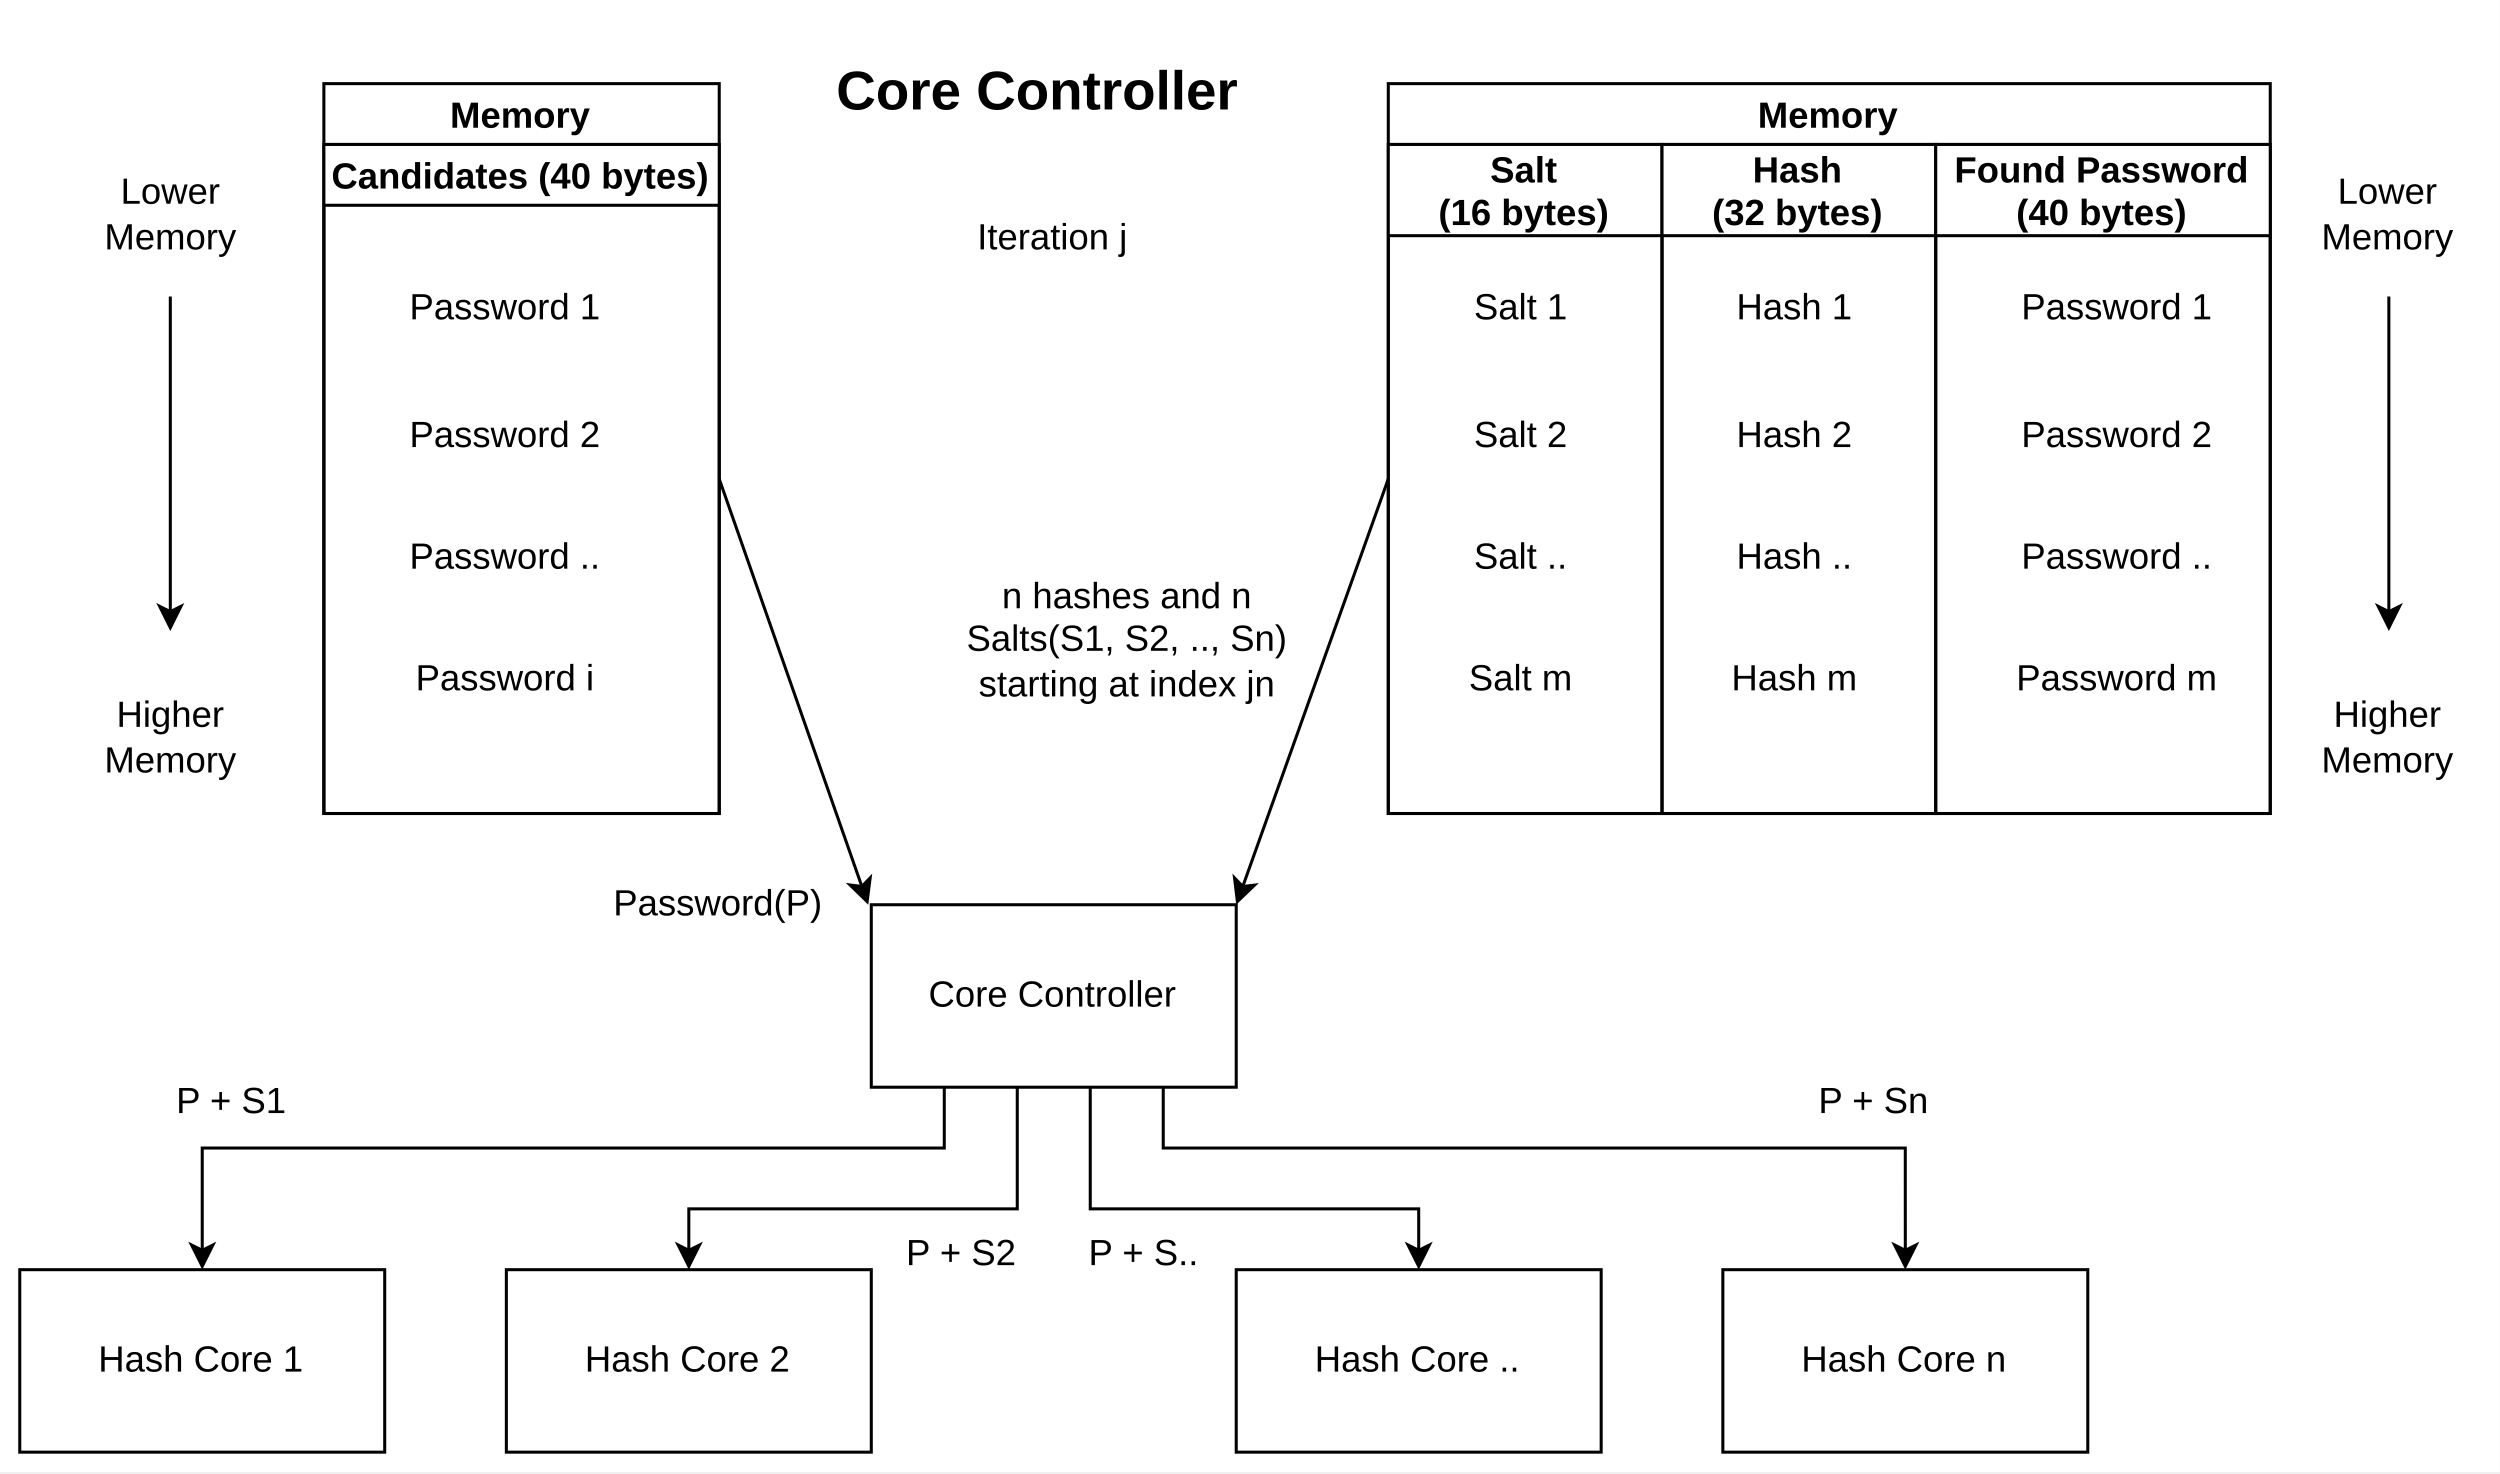
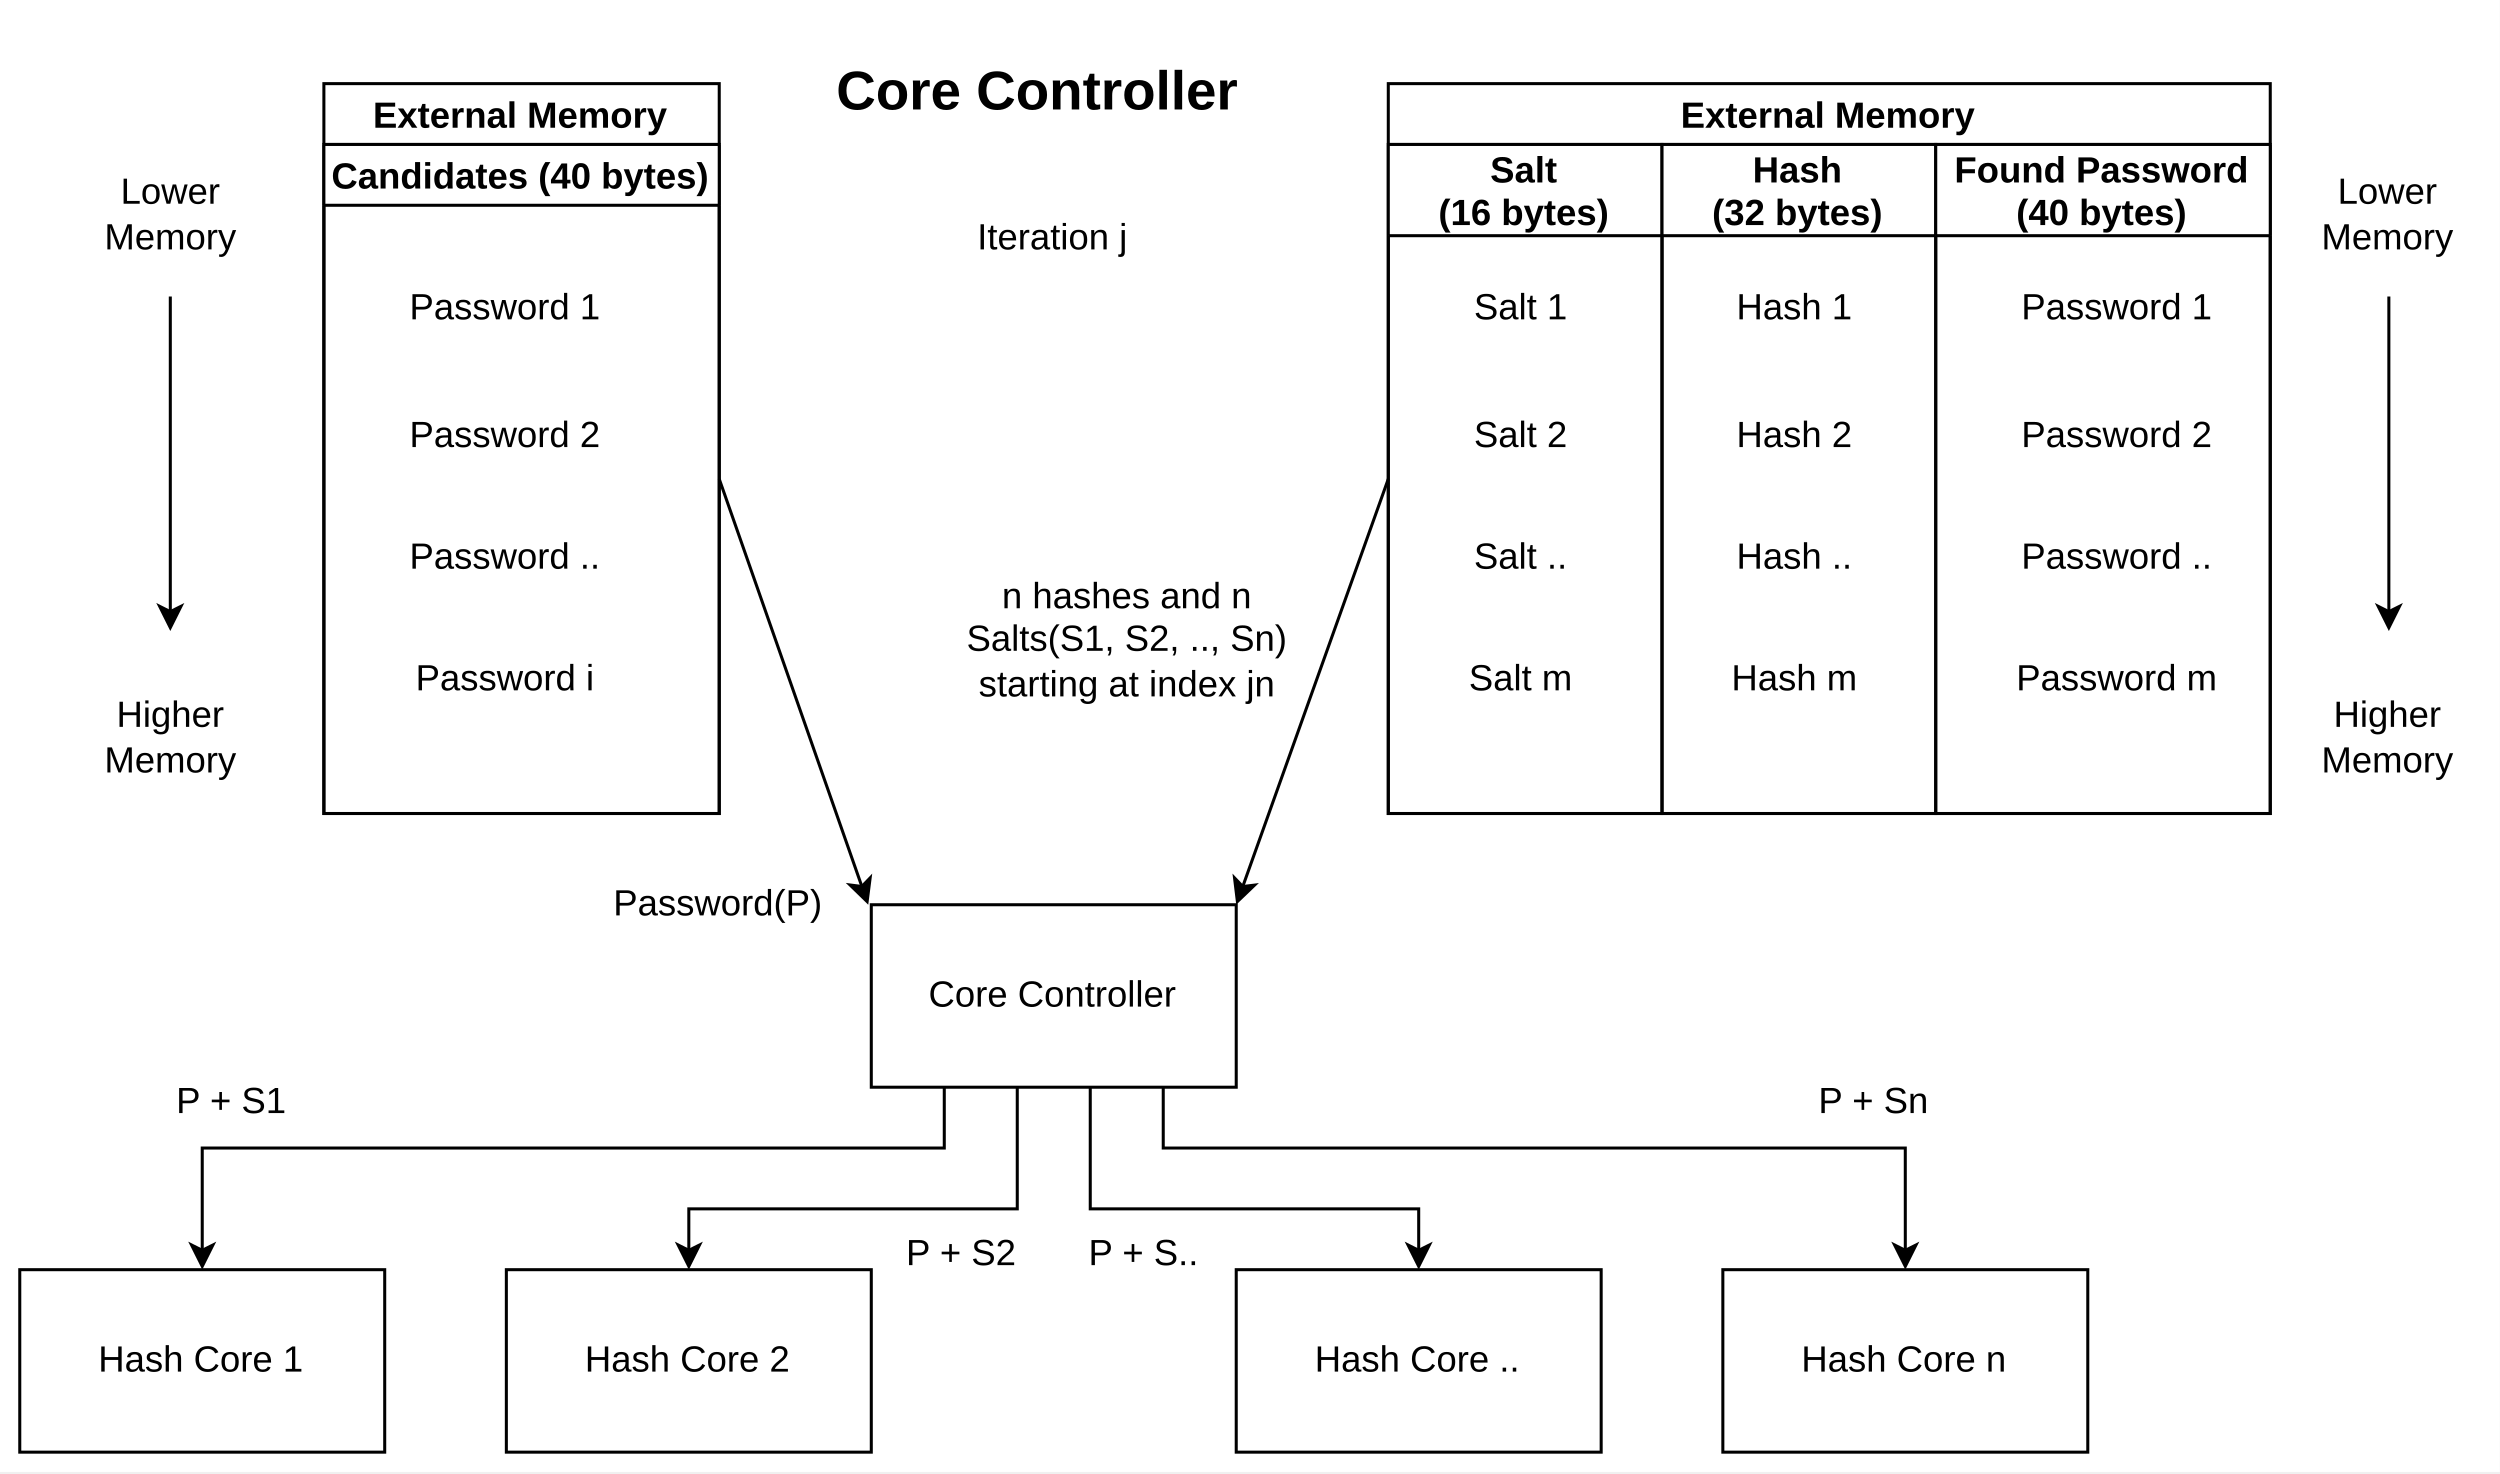
<svg xmlns="http://www.w3.org/2000/svg" version="1.1" id="svg2" width="782.72" height="461.44" viewBox="0 0 782.72 461.44">
  <defs id="defs6">
    <clipPath clipPathUnits="userSpaceOnUse" id="clipPath16">
      <path d="M 0,0 H 2445.833 V 1440.126 H 0 Z" clip-rule="evenodd" id="path14" />
    </clipPath>
    <clipPath clipPathUnits="userSpaceOnUse" id="clipPath28">
      <path d="M 0,0 H 2445.833 V 1440.126 H 0 Z" clip-rule="evenodd" id="path26" />
    </clipPath>
  </defs>
  <g id="g8" transform="matrix(0.32,0,0,0.32,0,1.4869333e-5)">
    <g id="g10">
      <g id="g12" clip-path="url(#clipPath16)">
        <g id="g18" transform="scale(2.975466)">
          <path d="M 0,0 H 822 V 485 H 0 Z" style="fill:#ffffff;fill-opacity:1;fill-rule:nonzero;stroke:none" id="path20" />
        </g>
      </g>
    </g>
    <g id="g22">
      <g id="g24" clip-path="url(#clipPath28)">
        <g id="g30" transform="matrix(2.975466,0,0,2.975466,1.487733,1.487733)">
          <path d="m 358,357 v 40 h 108 v 13.64" style="fill:none;stroke:#000000;stroke-width:1;stroke-linecap:butt;stroke-linejoin:miter;stroke-miterlimit:10;stroke-dasharray:none;stroke-opacity:1" id="path32" />
          <path d="m 466,415.89 -3.5,-7 3.5,1.75 3.5,-1.75 z" style="fill:#000000;fill-opacity:1;fill-rule:nonzero;stroke:none" id="path34" />
          <path d="m 466,415.89 -3.5,-7 3.5,1.75 3.5,-1.75 z" style="fill:none;stroke:#000000;stroke-width:1;stroke-linecap:butt;stroke-linejoin:miter;stroke-miterlimit:10;stroke-dasharray:none;stroke-opacity:1" id="path36" />
          <path d="m 310,357 v 20 H 66 v 33.64" style="fill:none;stroke:#000000;stroke-width:1;stroke-linecap:butt;stroke-linejoin:miter;stroke-miterlimit:10;stroke-dasharray:none;stroke-opacity:1" id="path38" />
          <path d="m 66,415.89 -3.5,-7 3.5,1.75 3.5,-1.75 z" style="fill:#000000;fill-opacity:1;fill-rule:nonzero;stroke:none" id="path40" />
          <path d="m 66,415.89 -3.5,-7 3.5,1.75 3.5,-1.75 z" style="fill:none;stroke:#000000;stroke-width:1;stroke-linecap:butt;stroke-linejoin:miter;stroke-miterlimit:10;stroke-dasharray:none;stroke-opacity:1" id="path42" />
          <path d="m 382,357 v 20 h 244 l 0.01,33.64" style="fill:none;stroke:#000000;stroke-width:1;stroke-linecap:butt;stroke-linejoin:miter;stroke-miterlimit:10;stroke-dasharray:none;stroke-opacity:1" id="path44" />
          <path d="m 626.01,415.89 -3.51,-7 3.51,1.75 3.5,-1.75 z" style="fill:#000000;fill-opacity:1;fill-rule:nonzero;stroke:none" id="path46" />
          <path d="m 626.01,415.89 -3.51,-7 3.51,1.75 3.5,-1.75 z" style="fill:none;stroke:#000000;stroke-width:1;stroke-linecap:butt;stroke-linejoin:miter;stroke-miterlimit:10;stroke-dasharray:none;stroke-opacity:1" id="path48" />
          <path d="m 286,297 h 120 v 60 H 286 Z" style="fill:#ffffff;fill-opacity:1;fill-rule:nonzero;stroke:none" id="path50" />
          <path d="m 286,297 h 120 v 60 H 286 Z" style="fill:none;stroke:#000000;stroke-width:1;stroke-linecap:butt;stroke-linejoin:miter;stroke-miterlimit:10;stroke-dasharray:none;stroke-opacity:1" id="path52" />
        </g>
        <g id="g54" transform="scale(2.975496)">
          <text xml:space="preserve" transform="translate(305.3125,331)" style="font-variant:normal;font-weight:normal;font-size:12px;font-family:'Liberation Sans';-inkscape-font-specification:LiberationSans;writing-mode:lr-tb;fill:#000000;fill-opacity:1;fill-rule:nonzero;stroke:none" id="text58">
            <tspan x="0 8.666 15.34 19.336 26.01 29.344 38.01 44.684 51.357 54.691 58.688 65.361 68.027 70.693 77.367" y="0" id="tspan56">Core Controller</tspan>
          </text>
        </g>
        <g id="g60" transform="matrix(2.975466,0,0,2.975466,1.487733,1.487733)">
          <path d="m 6,417 h 120 v 60 H 6 Z" style="fill:#ffffff;fill-opacity:1;fill-rule:nonzero;stroke:none" id="path62" />
          <path d="m 6,417 h 120 v 60 H 6 Z" style="fill:none;stroke:#000000;stroke-width:1;stroke-linecap:butt;stroke-linejoin:miter;stroke-miterlimit:10;stroke-dasharray:none;stroke-opacity:1" id="path64" />
        </g>
        <g id="g66" transform="scale(2.975496)">
          <text xml:space="preserve" transform="translate(32.3125,451)" style="font-variant:normal;font-weight:normal;font-size:12px;font-family:'Liberation Sans';-inkscape-font-specification:LiberationSans;writing-mode:lr-tb;fill:#000000;fill-opacity:1;fill-rule:nonzero;stroke:none" id="text70">
            <tspan x="0 8.666 15.34 21.34 28.014 31.348 40.014 46.688 50.684 57.357 60.691" y="0" id="tspan68">Hash Core 1</tspan>
          </text>
        </g>
        <g id="g72" transform="matrix(2.975466,0,0,2.975466,1.487733,1.487733)">
          <path d="m 166,417 h 120 v 60 H 166 Z" style="fill:#ffffff;fill-opacity:1;fill-rule:nonzero;stroke:none" id="path74" />
          <path d="m 166,417 h 120 v 60 H 166 Z" style="fill:none;stroke:#000000;stroke-width:1;stroke-linecap:butt;stroke-linejoin:miter;stroke-miterlimit:10;stroke-dasharray:none;stroke-opacity:1" id="path76" />
        </g>
        <g id="g78" transform="scale(2.975496)">
          <text xml:space="preserve" transform="translate(192.3125,451)" style="font-variant:normal;font-weight:normal;font-size:12px;font-family:'Liberation Sans';-inkscape-font-specification:LiberationSans;writing-mode:lr-tb;fill:#000000;fill-opacity:1;fill-rule:nonzero;stroke:none" id="text82">
            <tspan x="0 8.666 15.34 21.34 28.014 31.348 40.014 46.688 50.684 57.357 60.691" y="0" id="tspan80">Hash Core 2</tspan>
          </text>
        </g>
        <g id="g84" transform="matrix(2.975466,0,0,2.975466,1.487733,1.487733)">
          <path d="m 406,417 h 120 v 60 H 406 Z" style="fill:#ffffff;fill-opacity:1;fill-rule:nonzero;stroke:none" id="path86" />
          <path d="m 406,417 h 120 v 60 H 406 Z" style="fill:none;stroke:#000000;stroke-width:1;stroke-linecap:butt;stroke-linejoin:miter;stroke-miterlimit:10;stroke-dasharray:none;stroke-opacity:1" id="path88" />
        </g>
        <g id="g90" transform="scale(2.975496)">
          <text xml:space="preserve" transform="translate(432.3125,451)" style="font-variant:normal;font-weight:normal;font-size:12px;font-family:'Liberation Sans';-inkscape-font-specification:LiberationSans;writing-mode:lr-tb;fill:#000000;fill-opacity:1;fill-rule:nonzero;stroke:none" id="text94">
            <tspan x="0 8.666 15.34 21.34 28.014 31.348 40.014 46.688 50.684 57.357 60.691 64.025" y="0" id="tspan92">Hash Core ..</tspan>
          </text>
        </g>
        <g id="g96" transform="matrix(2.975466,0,0,2.975466,1.487733,1.487733)">
          <path d="m 566.01,417 h 120 v 60 h -120 z" style="fill:#ffffff;fill-opacity:1;fill-rule:nonzero;stroke:none" id="path98" />
          <path d="m 566.01,417 h 120 v 60 h -120 z" style="fill:none;stroke:#000000;stroke-width:1;stroke-linecap:butt;stroke-linejoin:miter;stroke-miterlimit:10;stroke-dasharray:none;stroke-opacity:1" id="path100" />
        </g>
        <g id="g102" transform="scale(2.975496)">
          <text xml:space="preserve" transform="translate(592.3125,451)" style="font-variant:normal;font-weight:normal;font-size:12px;font-family:'Liberation Sans';-inkscape-font-specification:LiberationSans;writing-mode:lr-tb;fill:#000000;fill-opacity:1;fill-rule:nonzero;stroke:none" id="text106">
            <tspan x="0 8.666 15.34 21.34 28.014 31.348 40.014 46.688 50.684 57.357 60.691" y="0" id="tspan104">Hash Core n</tspan>
          </text>
        </g>
        <g id="g108" transform="matrix(2.975466,0,0,2.975466,1.487733,1.487733)">
          <path d="m 236,157 46.9,133.99" style="fill:none;stroke:#000000;stroke-width:1;stroke-linecap:butt;stroke-linejoin:miter;stroke-miterlimit:10;stroke-dasharray:none;stroke-opacity:1" id="path110" />
          <path d="m 284.63,295.95 -5.61,-5.45 3.88,0.49 2.72,-2.81 z" style="fill:#000000;fill-opacity:1;fill-rule:nonzero;stroke:none" id="path112" />
          <path d="m 284.63,295.95 -5.61,-5.45 3.88,0.49 2.72,-2.81 z" style="fill:none;stroke:#000000;stroke-width:1;stroke-linecap:butt;stroke-linejoin:miter;stroke-miterlimit:10;stroke-dasharray:none;stroke-opacity:1" id="path114" />
        </g>
        <g id="g116" transform="scale(2.975496)">
          <text xml:space="preserve" transform="translate(201.6562,301)" style="font-variant:normal;font-weight:normal;font-size:12px;font-family:'Liberation Sans';-inkscape-font-specification:LiberationSans;writing-mode:lr-tb;fill:#000000;fill-opacity:1;fill-rule:nonzero;stroke:none" id="text120">
            <tspan x="0 8.004 14.678 20.678 26.678 35.344 42.018 46.014 52.688 56.684 64.688" y="0" id="tspan118">Password(P)</tspan>
          </text>
        </g>
        <g id="g122" transform="matrix(2.975466,0,0,2.975466,1.487733,1.487733)">
          <path d="M 456,47 V 27 h 290.01 v 20" style="fill:#ffffff;fill-opacity:1;fill-rule:nonzero;stroke:none" id="path124" />
          <path d="M 456,47 V 27 h 290.01 v 20" style="fill:none;stroke:#000000;stroke-width:1;stroke-linecap:butt;stroke-linejoin:miter;stroke-miterlimit:10;stroke-dasharray:none;stroke-opacity:1" id="path126" />
          <path d="M 456,47 V 267 H 746.01 V 47" style="fill:none;stroke:#000000;stroke-width:1;stroke-linecap:butt;stroke-linejoin:miter;stroke-miterlimit:10;stroke-dasharray:none;stroke-opacity:1" id="path128" />
          <path d="M 456,47 H 746.01" style="fill:none;stroke:#000000;stroke-width:1;stroke-linecap:butt;stroke-linejoin:miter;stroke-miterlimit:10;stroke-dasharray:none;stroke-opacity:1" id="path130" />
        </g>
        <g id="g132" transform="scale(2.975466)">
-           <text xml:space="preserve" transform="translate(578,42)" style="font-variant:normal;font-weight:bold;font-size:12px;font-family:'Liberation Sans';-inkscape-font-specification:LiberationSans-Bold;writing-mode:lr-tb;fill:#000000;fill-opacity:1;fill-rule:nonzero;stroke:none" id="text136">
-             <tspan x="0 9.996 16.67 27.34 34.67 39.34" y="0" id="tspan134">Memory</tspan>
+           <text xml:space="preserve" transform="translate(552.6562,42)" style="font-variant:normal;font-weight:bold;font-size:12px;font-family:'Liberation Sans';-inkscape-font-specification:LiberationSans-Bold;writing-mode:lr-tb;fill:#000000;fill-opacity:1;fill-rule:nonzero;stroke:none" id="text136">
+             <tspan x="0 8.004 14.678 18.674 25.348 30.018 37.348 44.021 47.355 50.689 60.686 67.359 78.029 85.359 90.029" y="0" id="tspan134">External Memory</tspan>
          </text>
        </g>
        <g id="g138" transform="matrix(2.975466,0,0,2.975466,1.487733,1.487733)">
          <path d="M 456,77 V 47 h 90.01 v 30" style="fill:#ffffff;fill-opacity:1;fill-rule:nonzero;stroke:none" id="path140" />
          <path d="M 456,77 V 47 h 90.01 v 30" style="fill:none;stroke:#000000;stroke-width:1;stroke-linecap:butt;stroke-linejoin:miter;stroke-miterlimit:10;stroke-dasharray:none;stroke-opacity:1" id="path142" />
          <path d="m 456,77 v 190 h 90.01 V 77" style="fill:none;stroke:#000000;stroke-width:1;stroke-linecap:butt;stroke-linejoin:miter;stroke-miterlimit:10;stroke-dasharray:none;stroke-opacity:1" id="path144" />
          <path d="m 456,77 h 90.01" style="fill:none;stroke:#000000;stroke-width:1;stroke-linecap:butt;stroke-linejoin:miter;stroke-miterlimit:10;stroke-dasharray:none;stroke-opacity:1" id="path146" />
        </g>
        <g id="g148" transform="scale(2.975466)">
          <text xml:space="preserve" transform="translate(490,60)" style="font-variant:normal;font-weight:bold;font-size:12px;font-family:'Liberation Sans';-inkscape-font-specification:LiberationSans-Bold;writing-mode:lr-tb;fill:#000000;fill-opacity:1;fill-rule:nonzero;stroke:none" id="text152">
            <tspan x="0 8.004 14.678 18.012" y="0" id="tspan150">Salt</tspan>
          </text>
          <text xml:space="preserve" transform="translate(472.9844,74)" style="font-variant:normal;font-weight:bold;font-size:12px;font-family:'Liberation Sans';-inkscape-font-specification:LiberationSans-Bold;writing-mode:lr-tb;fill:#000000;fill-opacity:1;fill-rule:nonzero;stroke:none" id="text156">
            <tspan x="0 3.996 10.67 17.344 20.678 28.008 34.682 38.678 45.352 52.025" y="0" id="tspan154">(16 bytes)</tspan>
          </text>
          <text xml:space="preserve" transform="translate(484.6562,147)" style="font-variant:normal;font-weight:normal;font-size:12px;font-family:'Liberation Sans';-inkscape-font-specification:LiberationSans;writing-mode:lr-tb;fill:#000000;fill-opacity:1;fill-rule:nonzero;stroke:none" id="text160">
            <tspan x="0 8.004 14.678 17.344 20.678 24.012" y="0" id="tspan158">Salt 2</tspan>
          </text>
          <text xml:space="preserve" transform="translate(484.6562,187)" style="font-variant:normal;font-weight:normal;font-size:12px;font-family:'Liberation Sans';-inkscape-font-specification:LiberationSans;writing-mode:lr-tb;fill:#000000;fill-opacity:1;fill-rule:nonzero;stroke:none" id="text164">
            <tspan x="0 8.004 14.678 17.344 20.678 24.012 27.346" y="0" id="tspan162">Salt ..</tspan>
          </text>
          <text xml:space="preserve" transform="translate(482.9844,227)" style="font-variant:normal;font-weight:normal;font-size:12px;font-family:'Liberation Sans';-inkscape-font-specification:LiberationSans;writing-mode:lr-tb;fill:#000000;fill-opacity:1;fill-rule:nonzero;stroke:none" id="text168">
            <tspan x="0 8.004 14.678 17.344 20.678 24.012" y="0" id="tspan166">Salt m</tspan>
          </text>
          <text xml:space="preserve" transform="translate(484.6562,105)" style="font-variant:normal;font-weight:normal;font-size:12px;font-family:'Liberation Sans';-inkscape-font-specification:LiberationSans;writing-mode:lr-tb;fill:#000000;fill-opacity:1;fill-rule:nonzero;stroke:none" id="text172">
            <tspan x="0 8.004 14.678 17.344 20.678 24.012" y="0" id="tspan170">Salt 1</tspan>
          </text>
        </g>
        <g id="g174" transform="matrix(2.975466,0,0,2.975466,1.487733,1.487733)">
          <path d="M 546.01,77 V 47 h 90 v 30" style="fill:#ffffff;fill-opacity:1;fill-rule:nonzero;stroke:none" id="path176" />
          <path d="M 546.01,77 V 47 h 90 v 30" style="fill:none;stroke:#000000;stroke-width:1;stroke-linecap:butt;stroke-linejoin:miter;stroke-miterlimit:10;stroke-dasharray:none;stroke-opacity:1" id="path178" />
          <path d="m 546.01,77 v 190 h 90 V 77" style="fill:none;stroke:#000000;stroke-width:1;stroke-linecap:butt;stroke-linejoin:miter;stroke-miterlimit:10;stroke-dasharray:none;stroke-opacity:1" id="path180" />
          <path d="m 546.01,77 h 90" style="fill:none;stroke:#000000;stroke-width:1;stroke-linecap:butt;stroke-linejoin:miter;stroke-miterlimit:10;stroke-dasharray:none;stroke-opacity:1" id="path182" />
        </g>
        <g id="g184" transform="scale(2.975466)">
          <text xml:space="preserve" transform="translate(576.3281,60)" style="font-variant:normal;font-weight:bold;font-size:12px;font-family:'Liberation Sans';-inkscape-font-specification:LiberationSans-Bold;writing-mode:lr-tb;fill:#000000;fill-opacity:1;fill-rule:nonzero;stroke:none" id="text188">
            <tspan x="0 8.666 15.34 22.014" y="0" id="tspan186">Hash</tspan>
          </text>
          <text xml:space="preserve" transform="translate(562.9844,74)" style="font-variant:normal;font-weight:bold;font-size:12px;font-family:'Liberation Sans';-inkscape-font-specification:LiberationSans-Bold;writing-mode:lr-tb;fill:#000000;fill-opacity:1;fill-rule:nonzero;stroke:none" id="text192">
            <tspan x="0 3.996 10.67 17.344 20.678 28.008 34.682 38.678 45.352 52.025" y="0" id="tspan190">(32 bytes)</tspan>
          </text>
          <text xml:space="preserve" transform="translate(570.9844,105)" style="font-variant:normal;font-weight:normal;font-size:12px;font-family:'Liberation Sans';-inkscape-font-specification:LiberationSans;writing-mode:lr-tb;fill:#000000;fill-opacity:1;fill-rule:nonzero;stroke:none" id="text196">
            <tspan x="0 8.666 15.34 21.34 28.014 31.348" y="0" id="tspan194">Hash 1</tspan>
          </text>
          <text xml:space="preserve" transform="translate(570.9844,147)" style="font-variant:normal;font-weight:normal;font-size:12px;font-family:'Liberation Sans';-inkscape-font-specification:LiberationSans;writing-mode:lr-tb;fill:#000000;fill-opacity:1;fill-rule:nonzero;stroke:none" id="text200">
            <tspan x="0 8.666 15.34 21.34 28.014 31.348" y="0" id="tspan198">Hash 2</tspan>
          </text>
          <text xml:space="preserve" transform="translate(571,187)" style="font-variant:normal;font-weight:normal;font-size:12px;font-family:'Liberation Sans';-inkscape-font-specification:LiberationSans;writing-mode:lr-tb;fill:#000000;fill-opacity:1;fill-rule:nonzero;stroke:none" id="text204">
            <tspan x="0 8.666 15.34 21.34 28.014 31.348 34.682" y="0" id="tspan202">Hash ..</tspan>
          </text>
          <text xml:space="preserve" transform="translate(569.3281,227)" style="font-variant:normal;font-weight:normal;font-size:12px;font-family:'Liberation Sans';-inkscape-font-specification:LiberationSans;writing-mode:lr-tb;fill:#000000;fill-opacity:1;fill-rule:nonzero;stroke:none" id="text208">
            <tspan x="0 8.666 15.34 21.34 28.014 31.348" y="0" id="tspan206">Hash m</tspan>
          </text>
        </g>
        <g id="g210" transform="matrix(2.975466,0,0,2.975466,1.487733,1.487733)">
          <path d="M 636.01,77 V 47 h 110 v 30" style="fill:#ffffff;fill-opacity:1;fill-rule:nonzero;stroke:none" id="path212" />
          <path d="M 636.01,77 V 47 h 110 v 30" style="fill:none;stroke:#000000;stroke-width:1;stroke-linecap:butt;stroke-linejoin:miter;stroke-miterlimit:10;stroke-dasharray:none;stroke-opacity:1" id="path214" />
          <path d="m 636.01,77 v 190 h 110 V 77" style="fill:none;stroke:#000000;stroke-width:1;stroke-linecap:butt;stroke-linejoin:miter;stroke-miterlimit:10;stroke-dasharray:none;stroke-opacity:1" id="path216" />
          <path d="m 636.01,77 h 110" style="fill:none;stroke:#000000;stroke-width:1;stroke-linecap:butt;stroke-linejoin:miter;stroke-miterlimit:10;stroke-dasharray:none;stroke-opacity:1" id="path218" />
        </g>
        <g id="g220" transform="scale(2.975466)">
          <text xml:space="preserve" transform="translate(642.6562,60)" style="font-variant:normal;font-weight:bold;font-size:12px;font-family:'Liberation Sans';-inkscape-font-specification:LiberationSans-Bold;writing-mode:lr-tb;fill:#000000;fill-opacity:1;fill-rule:nonzero;stroke:none" id="text224">
            <tspan x="0 7.33 14.66 21.99 29.32 36.65 39.984 47.988 54.662 61.336 68.01 77.344 84.674 89.344" y="0" id="tspan222">Found Password</tspan>
          </text>
          <text xml:space="preserve" transform="translate(662.9844,74)" style="font-variant:normal;font-weight:bold;font-size:12px;font-family:'Liberation Sans';-inkscape-font-specification:LiberationSans-Bold;writing-mode:lr-tb;fill:#000000;fill-opacity:1;fill-rule:nonzero;stroke:none" id="text228">
            <tspan x="0 3.996 10.67 17.344 20.678 28.008 34.682 38.678 45.352 52.025" y="0" id="tspan226">(40 bytes)</tspan>
          </text>
          <text xml:space="preserve" transform="translate(664.6562,105)" style="font-variant:normal;font-weight:normal;font-size:12px;font-family:'Liberation Sans';-inkscape-font-specification:LiberationSans;writing-mode:lr-tb;fill:#000000;fill-opacity:1;fill-rule:nonzero;stroke:none" id="text232">
            <tspan x="0 8.004 14.678 20.678 26.678 35.344 42.018 46.014 52.688 56.021" y="0" id="tspan230">Password 1</tspan>
          </text>
          <text xml:space="preserve" transform="translate(664.6562,147)" style="font-variant:normal;font-weight:normal;font-size:12px;font-family:'Liberation Sans';-inkscape-font-specification:LiberationSans;writing-mode:lr-tb;fill:#000000;fill-opacity:1;fill-rule:nonzero;stroke:none" id="text236">
            <tspan x="0 8.004 14.678 20.678 26.678 35.344 42.018 46.014 52.688 56.021" y="0" id="tspan234">Password 2</tspan>
          </text>
          <text xml:space="preserve" transform="translate(664.6562,187)" style="font-variant:normal;font-weight:normal;font-size:12px;font-family:'Liberation Sans';-inkscape-font-specification:LiberationSans;writing-mode:lr-tb;fill:#000000;fill-opacity:1;fill-rule:nonzero;stroke:none" id="text240">
            <tspan x="0 8.004 14.678 20.678 26.678 35.344 42.018 46.014 52.688 56.021 59.355" y="0" id="tspan238">Password ..</tspan>
          </text>
          <text xml:space="preserve" transform="translate(662.9844,227)" style="font-variant:normal;font-weight:normal;font-size:12px;font-family:'Liberation Sans';-inkscape-font-specification:LiberationSans;writing-mode:lr-tb;fill:#000000;fill-opacity:1;fill-rule:nonzero;stroke:none" id="text244">
            <tspan x="0 8.004 14.678 20.678 26.678 35.344 42.018 46.014 52.688 56.021" y="0" id="tspan242">Password m</tspan>
          </text>
        </g>
        <g id="g246" transform="matrix(2.975466,0,0,2.975466,1.487733,1.487733)">
          <path d="M 456,157 408.15,291.01" style="fill:none;stroke:#000000;stroke-width:1;stroke-linecap:butt;stroke-linejoin:miter;stroke-miterlimit:10;stroke-dasharray:none;stroke-opacity:1" id="path248" />
          <path d="m 406.38,295.95 -0.94,-7.77 2.71,2.83 3.88,-0.47 z" style="fill:#000000;fill-opacity:1;fill-rule:nonzero;stroke:none" id="path250" />
          <path d="m 406.38,295.95 -0.94,-7.77 2.71,2.83 3.88,-0.47 z" style="fill:none;stroke:#000000;stroke-width:1;stroke-linecap:butt;stroke-linejoin:miter;stroke-miterlimit:10;stroke-dasharray:none;stroke-opacity:1" id="path252" />
        </g>
        <g id="g254" transform="scale(2.975496)">
          <text xml:space="preserve" transform="translate(768.6562,67)" style="font-variant:normal;font-weight:normal;font-size:12px;font-family:'Liberation Sans';-inkscape-font-specification:LiberationSans;writing-mode:lr-tb;fill:#000000;fill-opacity:1;fill-rule:nonzero;stroke:none" id="text258">
            <tspan x="0 6.674 13.348 22.014 28.688" y="0" id="tspan256">Lower</tspan>
          </text>
          <text xml:space="preserve" transform="translate(763.3281,82)" style="font-variant:normal;font-weight:normal;font-size:12px;font-family:'Liberation Sans';-inkscape-font-specification:LiberationSans;writing-mode:lr-tb;fill:#000000;fill-opacity:1;fill-rule:nonzero;stroke:none" id="text262">
            <tspan x="0 9.996 16.67 26.666 33.34 37.336" y="0" id="tspan260">Memory</tspan>
          </text>
          <text xml:space="preserve" transform="translate(767.3125,239)" style="font-variant:normal;font-weight:normal;font-size:12px;font-family:'Liberation Sans';-inkscape-font-specification:LiberationSans;writing-mode:lr-tb;fill:#000000;fill-opacity:1;fill-rule:nonzero;stroke:none" id="text266">
            <tspan x="0 8.666 11.332 18.006 24.68 31.354" y="0" id="tspan264">Higher</tspan>
          </text>
          <text xml:space="preserve" transform="translate(763.3281,254)" style="font-variant:normal;font-weight:normal;font-size:12px;font-family:'Liberation Sans';-inkscape-font-specification:LiberationSans;writing-mode:lr-tb;fill:#000000;fill-opacity:1;fill-rule:nonzero;stroke:none" id="text270">
            <tspan x="0 9.996 16.67 26.666 33.34 37.336" y="0" id="tspan268">Memory</tspan>
          </text>
        </g>
        <g id="g272" transform="matrix(2.975466,0,0,2.975466,1.487733,1.487733)">
          <path d="M 785.01,97 V 200.63" style="fill:none;stroke:#000000;stroke-width:1;stroke-linecap:butt;stroke-linejoin:miter;stroke-miterlimit:10;stroke-dasharray:none;stroke-opacity:1" id="path274" />
          <path d="m 785.01,205.88 -3.5,-7 3.5,1.75 3.5,-1.75 z" style="fill:#000000;fill-opacity:1;fill-rule:nonzero;stroke:none" id="path276" />
          <path d="m 785.01,205.88 -3.5,-7 3.5,1.75 3.5,-1.75 z" style="fill:none;stroke:#000000;stroke-width:1;stroke-linecap:butt;stroke-linejoin:miter;stroke-miterlimit:10;stroke-dasharray:none;stroke-opacity:1" id="path278" />
          <path d="M 106,47 V 27 h 130 v 20" style="fill:#ffffff;fill-opacity:1;fill-rule:nonzero;stroke:none" id="path280" />
          <path d="M 106,47 V 27 h 130 v 20" style="fill:none;stroke:#000000;stroke-width:1;stroke-linecap:butt;stroke-linejoin:miter;stroke-miterlimit:10;stroke-dasharray:none;stroke-opacity:1" id="path282" />
          <path d="M 106,47 V 267 H 236 V 47" style="fill:none;stroke:#000000;stroke-width:1;stroke-linecap:butt;stroke-linejoin:miter;stroke-miterlimit:10;stroke-dasharray:none;stroke-opacity:1" id="path284" />
          <path d="M 106,47 H 236" style="fill:none;stroke:#000000;stroke-width:1;stroke-linecap:butt;stroke-linejoin:miter;stroke-miterlimit:10;stroke-dasharray:none;stroke-opacity:1" id="path286" />
        </g>
        <g id="g288" transform="scale(2.975466)">
-           <text xml:space="preserve" transform="translate(147.9844,42)" style="font-variant:normal;font-weight:bold;font-size:12px;font-family:'Liberation Sans';-inkscape-font-specification:LiberationSans-Bold;writing-mode:lr-tb;fill:#000000;fill-opacity:1;fill-rule:nonzero;stroke:none" id="text292">
-             <tspan x="0 9.996 16.67 27.34 34.67 39.34" y="0" id="tspan290">Memory</tspan>
+           <text xml:space="preserve" transform="translate(122.6406,42)" style="font-variant:normal;font-weight:bold;font-size:12px;font-family:'Liberation Sans';-inkscape-font-specification:LiberationSans-Bold;writing-mode:lr-tb;fill:#000000;fill-opacity:1;fill-rule:nonzero;stroke:none" id="text292">
+             <tspan x="0 8.004 14.678 18.674 25.348 30.018 37.348 44.021 47.355 50.689 60.686 67.359 78.029 85.359 90.029" y="0" id="tspan290">External Memory</tspan>
          </text>
        </g>
        <g id="g294" transform="matrix(2.975466,0,0,2.975466,1.487733,1.487733)">
          <path d="M 106,67 V 47 h 130 v 20" style="fill:#ffffff;fill-opacity:1;fill-rule:nonzero;stroke:none" id="path296" />
          <path d="M 106,67 V 47 h 130 v 20" style="fill:none;stroke:#000000;stroke-width:1;stroke-linecap:butt;stroke-linejoin:miter;stroke-miterlimit:10;stroke-dasharray:none;stroke-opacity:1" id="path298" />
          <path d="M 106,67 V 267 H 236 V 67" style="fill:none;stroke:#000000;stroke-width:1;stroke-linecap:butt;stroke-linejoin:miter;stroke-miterlimit:10;stroke-dasharray:none;stroke-opacity:1" id="path300" />
          <path d="M 106,67 H 236" style="fill:none;stroke:#000000;stroke-width:1;stroke-linecap:butt;stroke-linejoin:miter;stroke-miterlimit:10;stroke-dasharray:none;stroke-opacity:1" id="path302" />
        </g>
        <g id="g304" transform="scale(2.975466)">
          <text xml:space="preserve" transform="translate(108.9688,62)" style="font-variant:normal;font-weight:bold;font-size:12px;font-family:'Liberation Sans';-inkscape-font-specification:LiberationSans-Bold;writing-mode:lr-tb;fill:#000000;fill-opacity:1;fill-rule:nonzero;stroke:none" id="text308">
            <tspan x="0 8.666 15.34 22.67 30 33.334 40.664 47.338 51.334 58.008 64.682 68.016 72.012 78.686 85.359 88.693 96.023 102.697 106.693 113.367 120.041" y="0" id="tspan306">Candidates (40 bytes)</tspan>
          </text>
          <text xml:space="preserve" transform="translate(134.6406,105)" style="font-variant:normal;font-weight:normal;font-size:12px;font-family:'Liberation Sans';-inkscape-font-specification:LiberationSans;writing-mode:lr-tb;fill:#000000;fill-opacity:1;fill-rule:nonzero;stroke:none" id="text312">
            <tspan x="0 8.004 14.678 20.678 26.678 35.344 42.018 46.014 52.688 56.021" y="0" id="tspan310">Password 1</tspan>
          </text>
          <text xml:space="preserve" transform="translate(134.6406,147)" style="font-variant:normal;font-weight:normal;font-size:12px;font-family:'Liberation Sans';-inkscape-font-specification:LiberationSans;writing-mode:lr-tb;fill:#000000;fill-opacity:1;fill-rule:nonzero;stroke:none" id="text316">
            <tspan x="0 8.004 14.678 20.678 26.678 35.344 42.018 46.014 52.688 56.021" y="0" id="tspan314">Password 2</tspan>
          </text>
          <text xml:space="preserve" transform="translate(134.6406,187)" style="font-variant:normal;font-weight:normal;font-size:12px;font-family:'Liberation Sans';-inkscape-font-specification:LiberationSans;writing-mode:lr-tb;fill:#000000;fill-opacity:1;fill-rule:nonzero;stroke:none" id="text320">
            <tspan x="0 8.004 14.678 20.678 26.678 35.344 42.018 46.014 52.688 56.021 59.355" y="0" id="tspan318">Password ..</tspan>
          </text>
          <text xml:space="preserve" transform="translate(136.6562,227)" style="font-variant:normal;font-weight:normal;font-size:12px;font-family:'Liberation Sans';-inkscape-font-specification:LiberationSans;writing-mode:lr-tb;fill:#000000;fill-opacity:1;fill-rule:nonzero;stroke:none" id="text324">
            <tspan x="0 8.004 14.678 20.678 26.678 35.344 42.018 46.014 52.688 56.021" y="0" id="tspan322">Password i</tspan>
          </text>
        </g>
        <g id="g326" transform="scale(2.975496)">
          <text xml:space="preserve" transform="translate(329.4531,200)" style="font-variant:normal;font-weight:normal;font-size:12px;font-family:'Liberation Sans';-inkscape-font-specification:LiberationSans;writing-mode:lr-tb;fill:#000000;fill-opacity:1;fill-rule:nonzero;stroke:none" id="text330">
            <tspan x="0 6.674 10.008 16.682 23.355 29.355 36.029 42.703 48.703 52.037 58.711 65.385 72.059 75.393" y="0" id="tspan328">n hashes and n</tspan>
          </text>
          <text xml:space="preserve" transform="translate(317.8125,214)" style="font-variant:normal;font-weight:normal;font-size:12px;font-family:'Liberation Sans';-inkscape-font-specification:LiberationSans;writing-mode:lr-tb;fill:#000000;fill-opacity:1;fill-rule:nonzero;stroke:none" id="text334">
            <tspan x="0 8.004 14.678 17.344 20.678 26.678 30.674 38.678 45.352 48.686 52.02 60.023 66.697 70.031 73.365 76.699 80.033 83.367 86.701 94.705 101.379" y="0" id="tspan332">Salts(S1, S2, .., Sn)</tspan>
          </text>
          <text xml:space="preserve" transform="translate(321.7969,229)" style="font-variant:normal;font-weight:normal;font-size:12px;font-family:'Liberation Sans';-inkscape-font-specification:LiberationSans;writing-mode:lr-tb;fill:#000000;fill-opacity:1;fill-rule:nonzero;stroke:none" id="text338">
            <tspan x="0 6 9.334 16.008 20.004 23.338 26.004 32.678 39.352 42.686 49.359 52.693 56.027 58.693 65.367 72.041 78.715 84.715 88.049 90.715" y="0" id="tspan336">starting at index jn</tspan>
          </text>
          <text xml:space="preserve" transform="translate(39.65625,67)" style="font-variant:normal;font-weight:normal;font-size:12px;font-family:'Liberation Sans';-inkscape-font-specification:LiberationSans;writing-mode:lr-tb;fill:#000000;fill-opacity:1;fill-rule:nonzero;stroke:none" id="text342">
            <tspan x="0 6.674 13.348 22.014 28.688" y="0" id="tspan340">Lower</tspan>
          </text>
          <text xml:space="preserve" transform="translate(34.32812,82)" style="font-variant:normal;font-weight:normal;font-size:12px;font-family:'Liberation Sans';-inkscape-font-specification:LiberationSans;writing-mode:lr-tb;fill:#000000;fill-opacity:1;fill-rule:nonzero;stroke:none" id="text346">
            <tspan x="0 9.996 16.67 26.666 33.34 37.336" y="0" id="tspan344">Memory</tspan>
          </text>
          <text xml:space="preserve" transform="translate(38.3125,239)" style="font-variant:normal;font-weight:normal;font-size:12px;font-family:'Liberation Sans';-inkscape-font-specification:LiberationSans;writing-mode:lr-tb;fill:#000000;fill-opacity:1;fill-rule:nonzero;stroke:none" id="text350">
            <tspan x="0 8.666 11.332 18.006 24.68 31.354" y="0" id="tspan348">Higher</tspan>
          </text>
          <text xml:space="preserve" transform="translate(34.32812,254)" style="font-variant:normal;font-weight:normal;font-size:12px;font-family:'Liberation Sans';-inkscape-font-specification:LiberationSans;writing-mode:lr-tb;fill:#000000;fill-opacity:1;fill-rule:nonzero;stroke:none" id="text354">
            <tspan x="0 9.996 16.67 26.666 33.34 37.336" y="0" id="tspan352">Memory</tspan>
          </text>
        </g>
        <g id="g356" transform="matrix(2.975466,0,0,2.975466,1.487733,1.487733)">
          <path d="M 55.5,97 V 200.63" style="fill:none;stroke:#000000;stroke-width:1;stroke-linecap:butt;stroke-linejoin:miter;stroke-miterlimit:10;stroke-dasharray:none;stroke-opacity:1" id="path358" />
          <path d="m 55.5,205.88 -3.5,-7 3.5,1.75 3.5,-1.75 z" style="fill:#000000;fill-opacity:1;fill-rule:nonzero;stroke:none" id="path360" />
          <path d="m 55.5,205.88 -3.5,-7 3.5,1.75 3.5,-1.75 z" style="fill:none;stroke:#000000;stroke-width:1;stroke-linecap:butt;stroke-linejoin:miter;stroke-miterlimit:10;stroke-dasharray:none;stroke-opacity:1" id="path362" />
        </g>
        <g id="g364" transform="scale(2.975496)">
          <text xml:space="preserve" transform="translate(57.92188,366)" style="font-variant:normal;font-weight:normal;font-size:12px;font-family:'Liberation Sans';-inkscape-font-specification:LiberationSans;writing-mode:lr-tb;fill:#000000;fill-opacity:1;fill-rule:nonzero;stroke:none" id="text368">
            <tspan x="0 7.787 11.121 18.129 21.463 29.467" y="0" id="tspan366">P + S1</tspan>
          </text>
          <text xml:space="preserve" transform="translate(297.9219,416)" style="font-variant:normal;font-weight:normal;font-size:12px;font-family:'Liberation Sans';-inkscape-font-specification:LiberationSans;writing-mode:lr-tb;fill:#000000;fill-opacity:1;fill-rule:nonzero;stroke:none" id="text372">
            <tspan x="0 7.787 11.121 18.129 21.463 29.467" y="0" id="tspan370">P + S2</tspan>
          </text>
          <text xml:space="preserve" transform="translate(357.9219,416)" style="font-variant:normal;font-weight:normal;font-size:12px;font-family:'Liberation Sans';-inkscape-font-specification:LiberationSans;writing-mode:lr-tb;fill:#000000;fill-opacity:1;fill-rule:nonzero;stroke:none" id="text376">
            <tspan x="0 7.787 11.121 18.129 21.463 29.467 32.801" y="0" id="tspan374">P + S..</tspan>
          </text>
          <text xml:space="preserve" transform="translate(597.9219,366)" style="font-variant:normal;font-weight:normal;font-size:12px;font-family:'Liberation Sans';-inkscape-font-specification:LiberationSans;writing-mode:lr-tb;fill:#000000;fill-opacity:1;fill-rule:nonzero;stroke:none" id="text380">
            <tspan x="0 7.787 11.121 18.129 21.463 29.467" y="0" id="tspan378">P + Sn</tspan>
          </text>
          <text xml:space="preserve" transform="translate(321.3125,82)" style="font-variant:normal;font-weight:normal;font-size:12px;font-family:'Liberation Sans';-inkscape-font-specification:LiberationSans;writing-mode:lr-tb;fill:#000000;fill-opacity:1;fill-rule:nonzero;stroke:none" id="text384">
            <tspan x="0 3.334 6.668 13.342 17.338 24.012 27.346 30.012 36.686 43.359 46.693" y="0" id="tspan382">Iteration j</tspan>
          </text>
        </g>
        <g id="g386" transform="matrix(2.975466,0,0,2.975466,1.487733,1.487733)">
          <path d="m 334,357 v 40 h -58 -50 v 13.64" style="fill:none;stroke:#000000;stroke-width:1;stroke-linecap:butt;stroke-linejoin:miter;stroke-miterlimit:10;stroke-dasharray:none;stroke-opacity:1" id="path388" />
          <path d="m 226,415.89 -3.5,-7 3.5,1.75 3.5,-1.75 z" style="fill:#000000;fill-opacity:1;fill-rule:nonzero;stroke:none" id="path390" />
          <path d="m 226,415.89 -3.5,-7 3.5,1.75 3.5,-1.75 z" style="fill:none;stroke:#000000;stroke-width:1;stroke-linecap:butt;stroke-linejoin:miter;stroke-miterlimit:10;stroke-dasharray:none;stroke-opacity:1" id="path392" />
        </g>
        <g id="g394" transform="scale(2.975496)">
          <text xml:space="preserve" transform="translate(274.9844,36)" style="font-variant:normal;font-weight:bold;font-size:18px;font-family:'Liberation Sans';-inkscape-font-specification:LiberationSans-Bold;writing-mode:lr-tb;fill:#000000;fill-opacity:1;fill-rule:nonzero;stroke:none" id="text398">
            <tspan x="0 12.999 23.994 30.999 41.01 46.011 59.01 70.005 81 86.994 93.999 104.994 109.995 114.996 125.007" y="0" id="tspan396">Core Controller</tspan>
          </text>
        </g>
      </g>
    </g>
  </g>
</svg>
